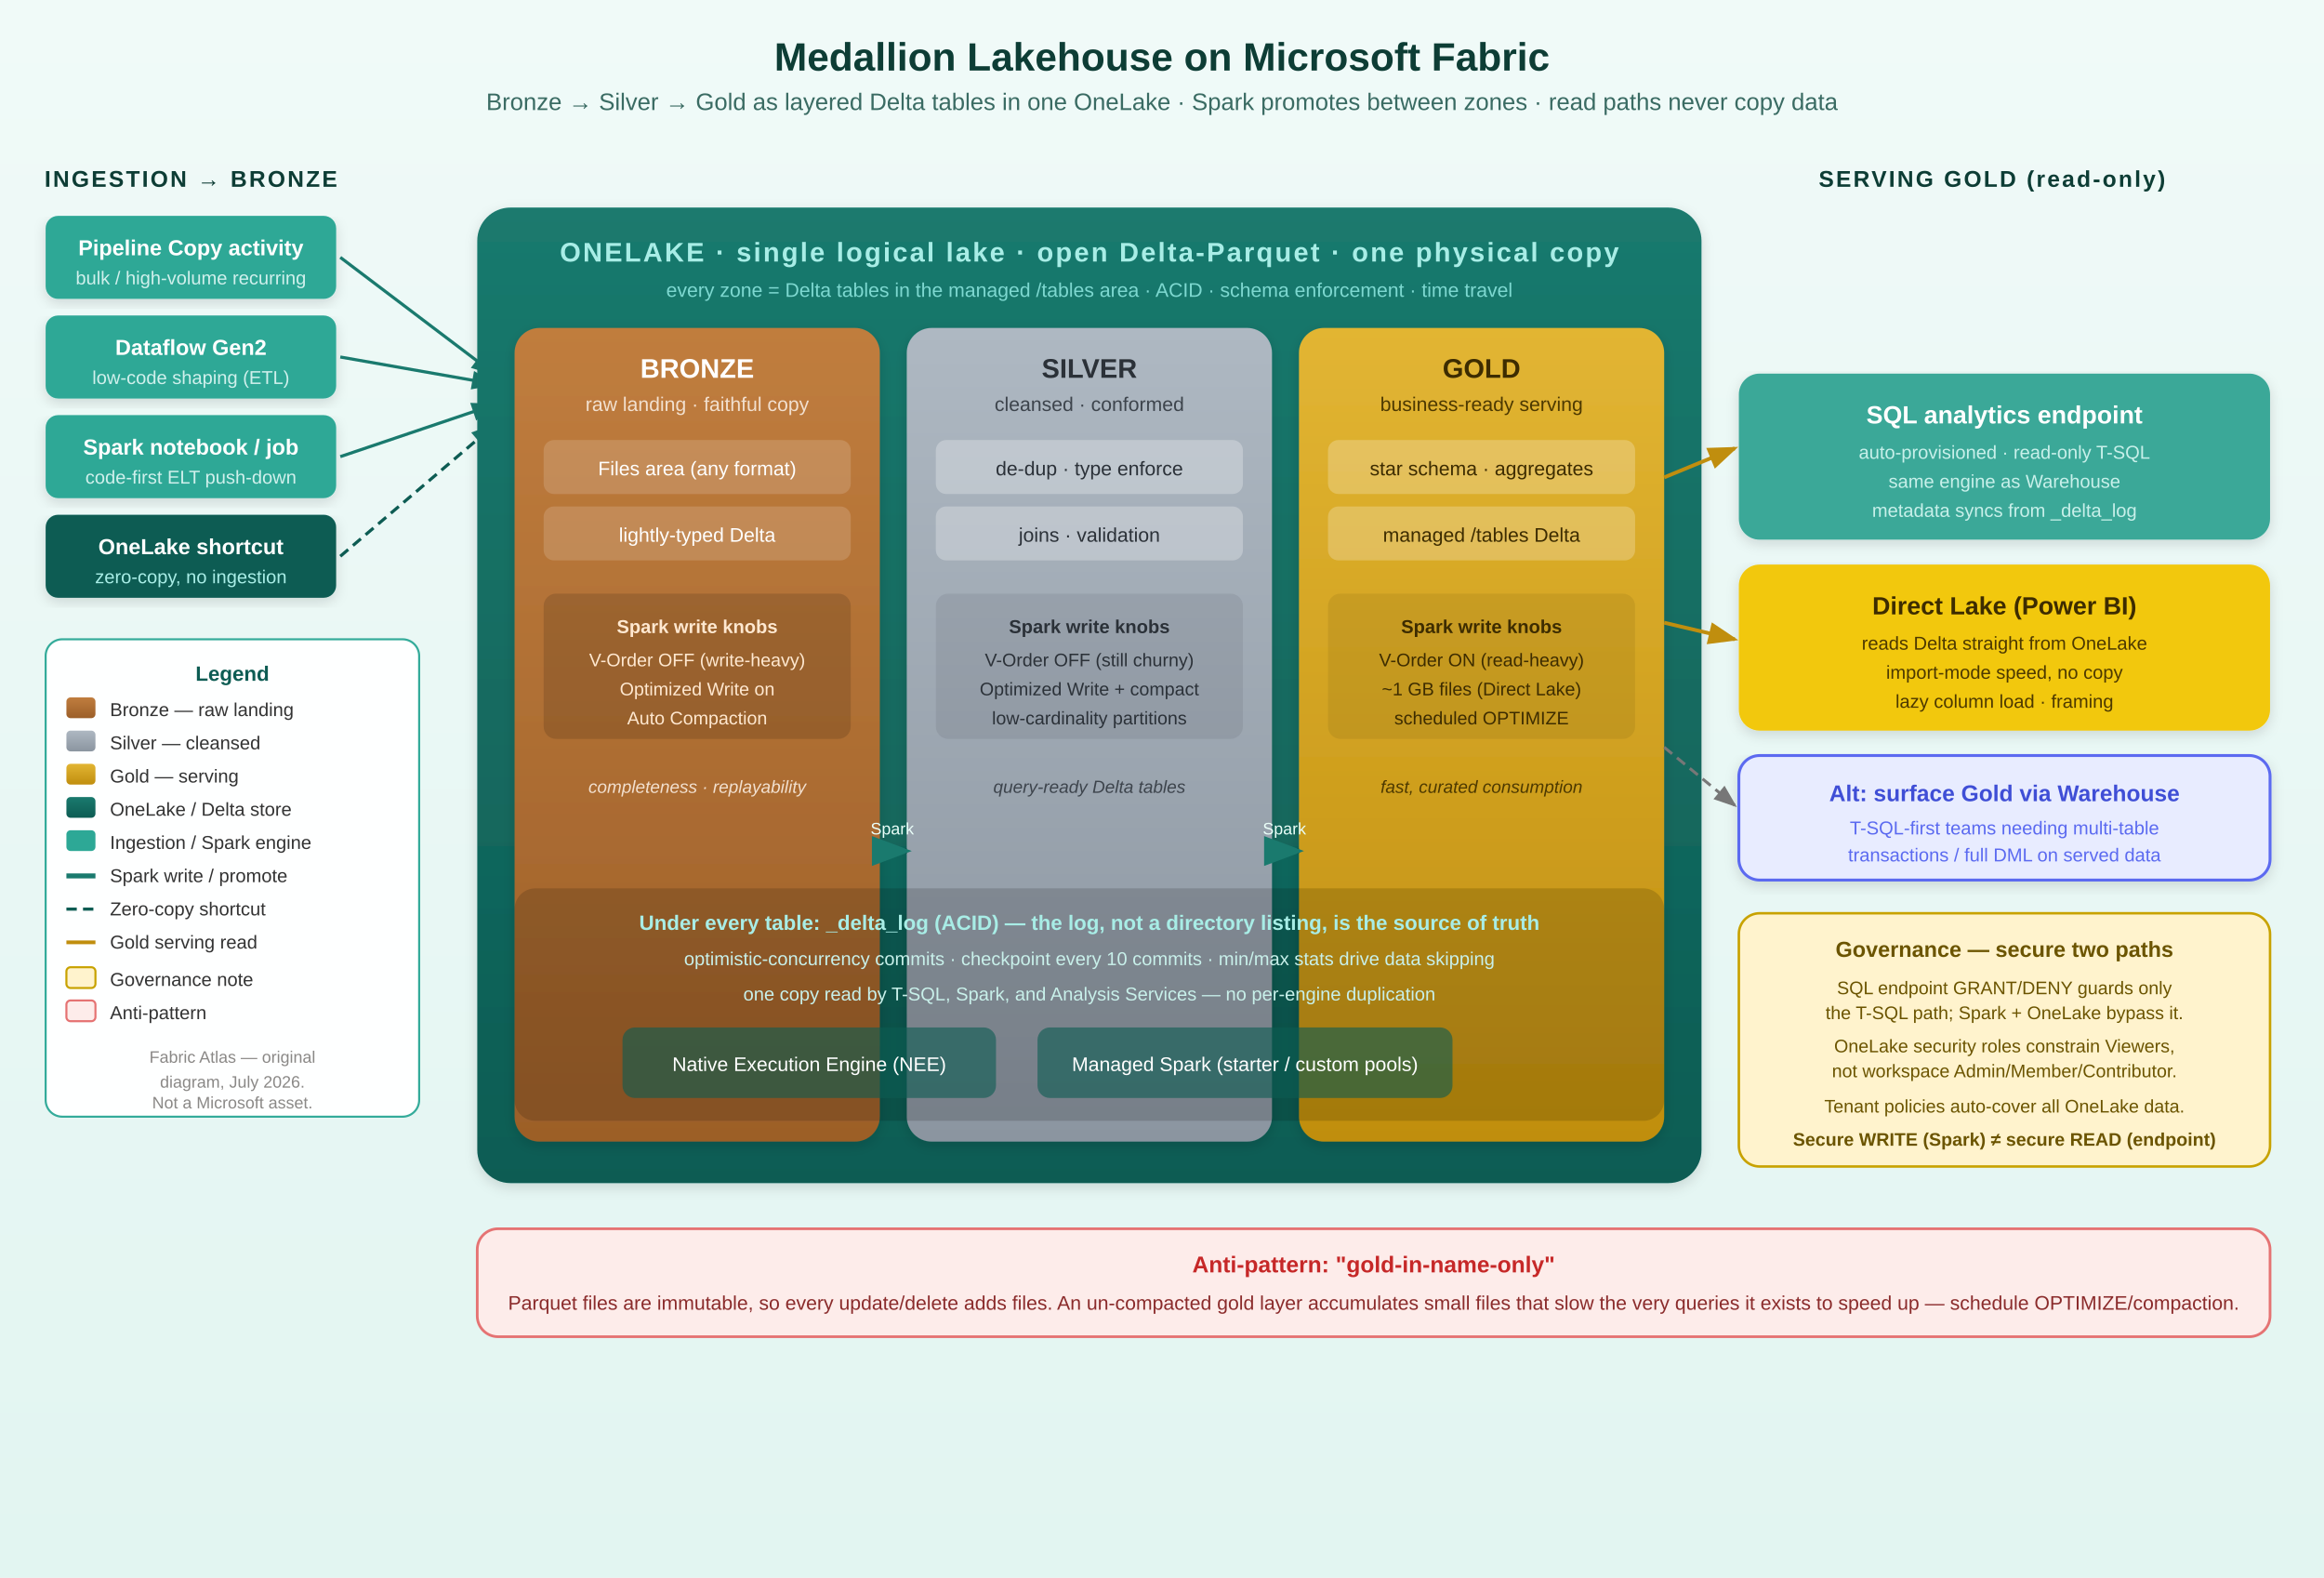
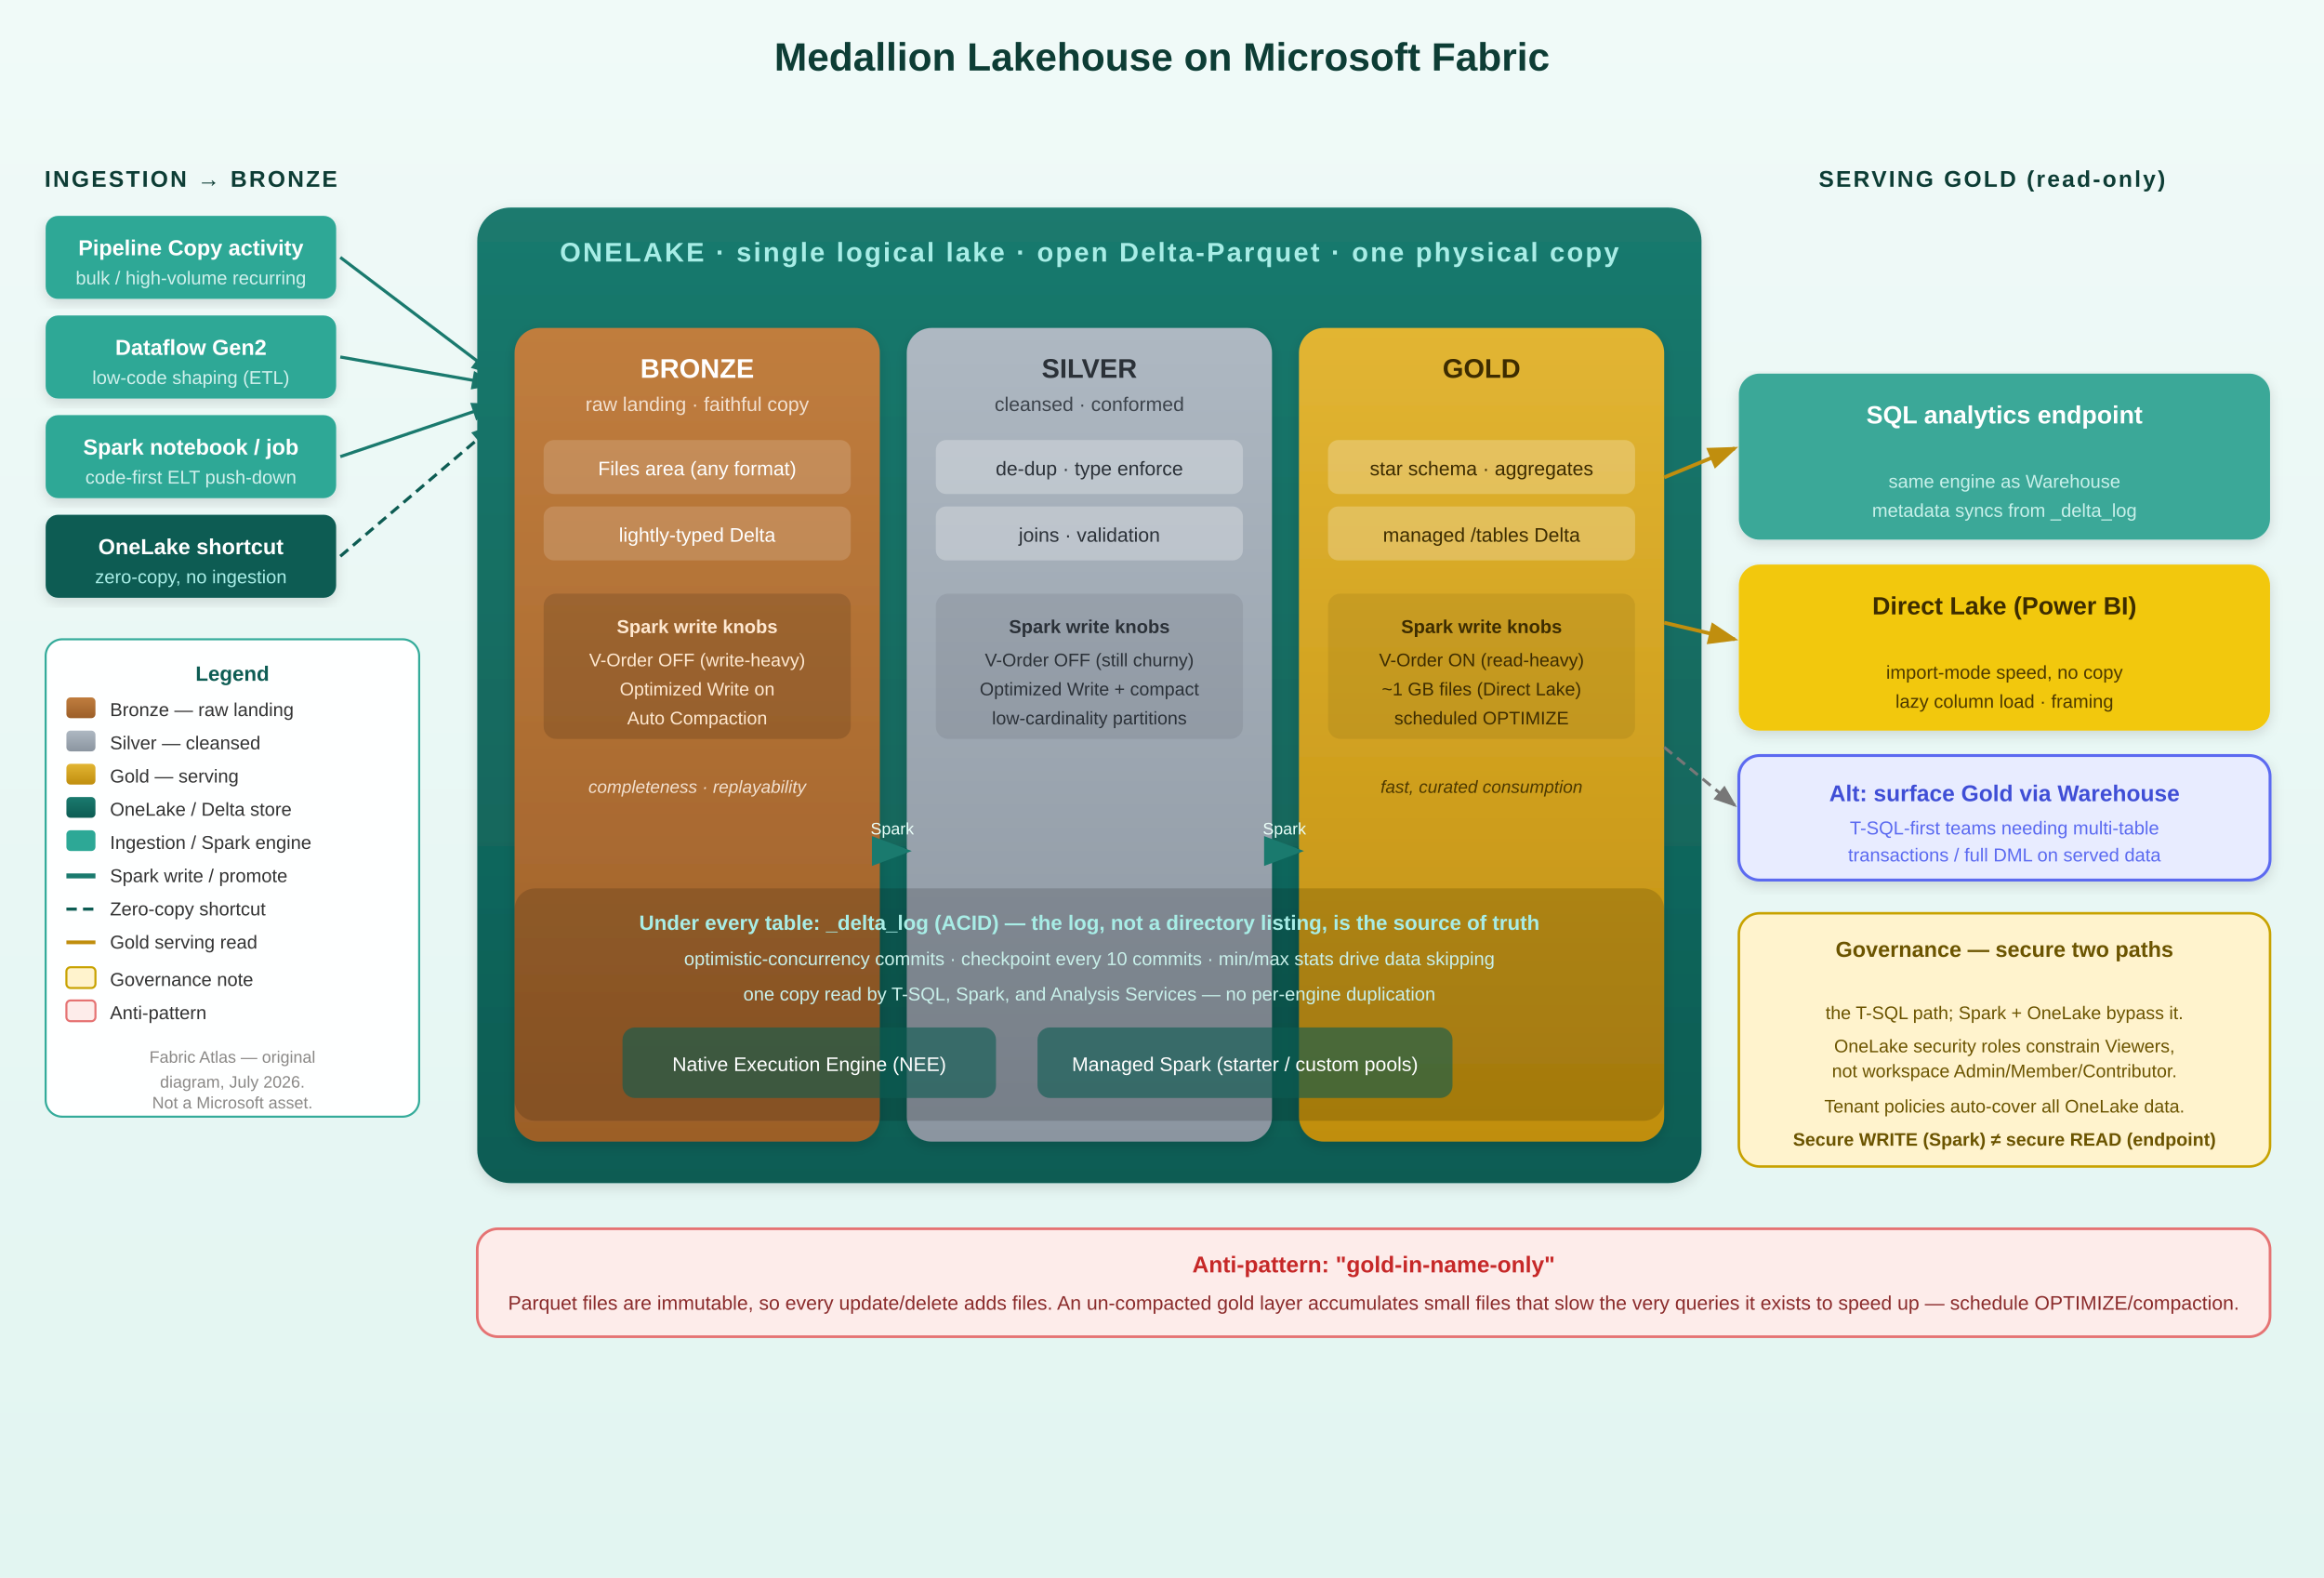
- <svg xmlns="http://www.w3.org/2000/svg" viewBox="0 0 1120 760" width="1120" height="760" font-family="Segoe UI, Arial, sans-serif">
+ <svg xmlns="http://www.w3.org/2000/svg" viewBox="0 0 1120 760" width="1120" height="760" font-family="Segoe UI, Arial, sans-serif" role="img" aria-labelledby="medallion-lakehouse-architecture-title medallion-lakehouse-architecture-desc" data-diagram-id="medallion-lakehouse-architecture">
  <defs>
    <linearGradient id="bg" x1="0" y1="0" x2="0" y2="1">
      <stop offset="0%" stop-color="#f0faf8" />
      <stop offset="100%" stop-color="#e2f5f1" />
    </linearGradient>
    <linearGradient id="oneLake" x1="0" y1="0" x2="0" y2="1">
      <stop offset="0%" stop-color="#1a7a6e" />
      <stop offset="100%" stop-color="#0d5c53" />
    </linearGradient>
    <linearGradient id="bronze" x1="0" y1="0" x2="0" y2="1">
      <stop offset="0%" stop-color="#c07d3e" />
      <stop offset="100%" stop-color="#9c5f28" />
    </linearGradient>
    <linearGradient id="silver" x1="0" y1="0" x2="0" y2="1">
      <stop offset="0%" stop-color="#aeb8c2" />
      <stop offset="100%" stop-color="#8b95a0" />
    </linearGradient>
    <linearGradient id="gold" x1="0" y1="0" x2="0" y2="1">
      <stop offset="0%" stop-color="#e2b533" />
      <stop offset="100%" stop-color="#c08e0e" />
    </linearGradient>
    <filter id="sh" x="-4%" y="-4%" width="108%" height="116%">
      <feDropShadow dx="0" dy="2" stdDeviation="3" flood-color="#00000022" />
    </filter>
    <marker id="arT" markerWidth="9" markerHeight="9" refX="7" refY="3" orient="auto">
      <path d="M0,0 L0,6 L8,3 z" fill="#1a7a6e" />
    </marker>
    <marker id="arG" markerWidth="9" markerHeight="9" refX="7" refY="3" orient="auto">
      <path d="M0,0 L0,6 L8,3 z" fill="#777" />
    </marker>
    <marker id="arGold" markerWidth="9" markerHeight="9" refX="7" refY="3" orient="auto">
      <path d="M0,0 L0,6 L8,3 z" fill="#c08e0e" />
    </marker>
  </defs>
  <rect width="1120" height="760" fill="url(#bg)" />
  <text x="560" y="34" text-anchor="middle" font-size="19" font-weight="700" fill="#0d3d35">Medallion Lakehouse on Microsoft Fabric</text>
-   <text x="560" y="53" text-anchor="middle" font-size="11.5" fill="#3a6b63">Bronze → Silver → Gold as layered Delta tables in one OneLake · Spark promotes between zones · read paths never copy data</text>
+   <text x="560" y="53" text-anchor="middle" font-size="11.5" fill="#3a6b63" data-node-id="source-ingestion" tabindex="0" aria-label="Source ingestion (pipeline / Dataflow / shortcut)" />
  <text x="92" y="90" text-anchor="middle" font-size="11" font-weight="700" fill="#0d3d35" letter-spacing="1">INGESTION → BRONZE</text>
  <g font-size="10.5">
    <rect x="22" y="104" width="140" height="40" rx="6" fill="#2da896" filter="url(#sh)" />
    <text x="92" y="123" text-anchor="middle" fill="#fff" font-weight="600">Pipeline Copy activity</text>
    <text x="92" y="137" text-anchor="middle" font-size="9" fill="#d0f0ec">bulk / high-volume recurring</text>
    <rect x="22" y="152" width="140" height="40" rx="6" fill="#2da896" filter="url(#sh)" />
    <text x="92" y="171" text-anchor="middle" fill="#fff" font-weight="600">Dataflow Gen2</text>
    <text x="92" y="185" text-anchor="middle" font-size="9" fill="#d0f0ec">low-code shaping (ETL)</text>
    <rect x="22" y="200" width="140" height="40" rx="6" fill="#2da896" filter="url(#sh)" />
    <text x="92" y="219" text-anchor="middle" fill="#fff" font-weight="600">Spark notebook / job</text>
    <text x="92" y="233" text-anchor="middle" font-size="9" fill="#d0f0ec">code-first ELT push-down</text>
    <rect x="22" y="248" width="140" height="40" rx="6" fill="#0d5c53" filter="url(#sh)" />
    <text x="92" y="267" text-anchor="middle" fill="#fff" font-weight="600">OneLake shortcut</text>
    <text x="92" y="281" text-anchor="middle" font-size="9" fill="#a8ede6">zero-copy, no ingestion</text>
  </g>
  <line x1="164" y1="124" x2="238" y2="180" stroke="#1a7a6e" stroke-width="1.5" marker-end="url(#arT)" />
  <line x1="164" y1="172" x2="238" y2="185" stroke="#1a7a6e" stroke-width="1.5" marker-end="url(#arT)" />
  <line x1="164" y1="220" x2="238" y2="195" stroke="#1a7a6e" stroke-width="1.5" marker-end="url(#arT)" />
  <line x1="164" y1="268" x2="238" y2="205" stroke="#0d5c53" stroke-width="1.5" stroke-dasharray="5,3" marker-end="url(#arT)" />
  <rect x="230" y="100" width="590" height="470" rx="16" fill="url(#oneLake)" filter="url(#sh)" />
  <text x="525" y="126" text-anchor="middle" font-size="13" font-weight="700" fill="#a8ede6" letter-spacing="1">ONELAKE · single logical lake · open Delta-Parquet · one physical copy</text>
-   <text x="525" y="143" text-anchor="middle" font-size="9.5" fill="#7dd8d0">every zone = Delta tables in the managed /tables area · ACID · schema enforcement · time travel</text>
+   <text x="525" y="143" text-anchor="middle" font-size="9.5" fill="#7dd8d0" data-node-id="bronze" tabindex="0" aria-label="Bronze: raw Delta landing (Tables area)" />
  <rect x="248" y="158" width="176" height="392" rx="12" fill="url(#bronze)" filter="url(#sh)" />
  <text x="336" y="182" text-anchor="middle" font-size="13" font-weight="700" fill="#fff">BRONZE</text>
  <text x="336" y="198" text-anchor="middle" font-size="9.5" fill="#f2e0cf">raw landing · faithful copy</text>
  <rect x="262" y="212" width="148" height="26" rx="5" fill="#ffffff26" />
  <text x="336" y="229" text-anchor="middle" font-size="9.5" fill="#fff">Files area (any format)</text>
  <rect x="262" y="244" width="148" height="26" rx="5" fill="#ffffff26" />
  <text x="336" y="261" text-anchor="middle" font-size="9.5" fill="#fff">lightly-typed Delta</text>
  <rect x="262" y="286" width="148" height="70" rx="6" fill="#00000022" />
  <text x="336" y="305" text-anchor="middle" font-size="9" fill="#ffe8d0" font-weight="600">Spark write knobs</text>
  <text x="336" y="321" text-anchor="middle" font-size="8.8" fill="#ffe8d0">V-Order OFF (write-heavy)</text>
  <text x="336" y="335" text-anchor="middle" font-size="8.8" fill="#ffe8d0">Optimized Write on</text>
  <text x="336" y="349" text-anchor="middle" font-size="8.8" fill="#ffe8d0">Auto Compaction</text>
  <text x="336" y="382" text-anchor="middle" font-size="8.5" fill="#f2e0cf" font-style="italic">completeness · replayability</text>
  <rect x="437" y="158" width="176" height="392" rx="12" fill="url(#silver)" filter="url(#sh)" />
  <text x="525" y="182" text-anchor="middle" font-size="13" font-weight="700" fill="#2b3138">SILVER</text>
  <text x="525" y="198" text-anchor="middle" font-size="9.5" fill="#3d444c">cleansed · conformed</text>
  <rect x="451" y="212" width="148" height="26" rx="5" fill="#ffffff44" />
  <text x="525" y="229" text-anchor="middle" font-size="9.5" fill="#2b3138">de-dup · type enforce</text>
  <rect x="451" y="244" width="148" height="26" rx="5" fill="#ffffff44" />
  <text x="525" y="261" text-anchor="middle" font-size="9.5" fill="#2b3138">joins · validation</text>
  <rect x="451" y="286" width="148" height="70" rx="6" fill="#2b313818" />
  <text x="525" y="305" text-anchor="middle" font-size="9" fill="#2b3138" font-weight="600">Spark write knobs</text>
  <text x="525" y="321" text-anchor="middle" font-size="8.8" fill="#2b3138">V-Order OFF (still churny)</text>
  <text x="525" y="335" text-anchor="middle" font-size="8.8" fill="#2b3138">Optimized Write + compact</text>
  <text x="525" y="349" text-anchor="middle" font-size="8.8" fill="#2b3138">low-cardinality partitions</text>
-   <text x="525" y="382" text-anchor="middle" font-size="8.5" fill="#3d444c" font-style="italic">query-ready Delta tables</text>
+   <text x="525" y="382" text-anchor="middle" font-size="8.5" fill="#3d444c" font-style="italic" data-node-id="spark-silver" tabindex="0" aria-label="Spark: cleanse &amp; conform to silver" />
  <rect x="626" y="158" width="176" height="392" rx="12" fill="url(#gold)" filter="url(#sh)" />
  <text x="714" y="182" text-anchor="middle" font-size="13" font-weight="700" fill="#3d2c00">GOLD</text>
-   <text x="714" y="198" text-anchor="middle" font-size="9.5" fill="#4d3900">business-ready serving</text>
+   <text x="714" y="198" text-anchor="middle" font-size="9.5" fill="#4d3900" data-node-id="spark-gold" tabindex="0" aria-label="Spark: aggregate to gold" />
  <rect x="640" y="212" width="148" height="26" rx="5" fill="#ffffff3a" />
  <text x="714" y="229" text-anchor="middle" font-size="9.5" fill="#3d2c00">star schema · aggregates</text>
  <rect x="640" y="244" width="148" height="26" rx="5" fill="#ffffff3a" />
  <text x="714" y="261" text-anchor="middle" font-size="9.5" fill="#3d2c00">managed /tables Delta</text>
  <rect x="640" y="286" width="148" height="70" rx="6" fill="#3d2c0018" />
  <text x="714" y="305" text-anchor="middle" font-size="9" fill="#3d2c00" font-weight="600">Spark write knobs</text>
  <text x="714" y="321" text-anchor="middle" font-size="8.8" fill="#3d2c00">V-Order ON (read-heavy)</text>
  <text x="714" y="335" text-anchor="middle" font-size="8.8" fill="#3d2c00">~1 GB files (Direct Lake)</text>
  <text x="714" y="349" text-anchor="middle" font-size="8.8" fill="#3d2c00">scheduled OPTIMIZE</text>
  <text x="714" y="382" text-anchor="middle" font-size="8.5" fill="#4d3900" font-style="italic">fast, curated consumption</text>
  <line x1="424" y1="410" x2="437" y2="410" stroke="#063D3B" stroke-width="2.4" marker-end="url(#arT)" />
  <text x="430" y="402" text-anchor="middle" font-size="8" fill="#eafff9">Spark</text>
  <line x1="613" y1="410" x2="626" y2="410" stroke="#063D3B" stroke-width="2.4" marker-end="url(#arT)" />
  <text x="619" y="402" text-anchor="middle" font-size="8" fill="#eafff9">Spark</text>
  <rect x="248" y="428" width="554" height="112" rx="10" fill="#00000026" />
  <text x="525" y="448" text-anchor="middle" font-size="10" font-weight="700" fill="#a8ede6">Under every table: _delta_log (ACID) — the log, not a directory listing, is the source of truth</text>
  <text x="525" y="465" text-anchor="middle" font-size="9" fill="#c8f0ea">optimistic-concurrency commits · checkpoint every 10 commits · min/max stats drive data skipping</text>
  <text x="525" y="482" text-anchor="middle" font-size="9" fill="#c8f0ea">one copy read by T-SQL, Spark, and Analysis Services — no per-engine duplication</text>
  <rect x="300" y="495" width="180" height="34" rx="6" fill="#0d5c5399" />
  <text x="390" y="516" text-anchor="middle" font-size="9.5" fill="#fff">Native Execution Engine (NEE)</text>
  <rect x="500" y="495" width="200" height="34" rx="6" fill="#0d5c5399" />
  <text x="600" y="516" text-anchor="middle" font-size="9.5" fill="#fff">Managed Spark (starter / custom pools)</text>
  <text x="960" y="90" text-anchor="middle" font-size="11" font-weight="700" fill="#0d3d35" letter-spacing="1">SERVING GOLD (read-only)</text>
  <rect x="838" y="180" width="256" height="80" rx="10" fill="#3ba898" filter="url(#sh)" />
  <text x="966" y="204" text-anchor="middle" font-size="12" font-weight="700" fill="#fff">SQL analytics endpoint</text>
-   <text x="966" y="221" text-anchor="middle" font-size="9" fill="#c8f0ea">auto-provisioned · read-only T-SQL</text>
+   <text x="966" y="221" text-anchor="middle" font-size="9" fill="#c8f0ea" data-node-id="sql-endpoint" tabindex="0" aria-label="SQL analytics endpoint (read-only T-SQL)" />
  <text x="966" y="235" text-anchor="middle" font-size="9" fill="#c8f0ea">same engine as Warehouse</text>
  <text x="966" y="249" text-anchor="middle" font-size="9" fill="#c8f0ea">metadata syncs from _delta_log</text>
  <rect x="838" y="272" width="256" height="80" rx="10" fill="#f2c811" filter="url(#sh)" />
  <text x="966" y="296" text-anchor="middle" font-size="12" font-weight="700" fill="#3d2c00">Direct Lake (Power BI)</text>
-   <text x="966" y="313" text-anchor="middle" font-size="9" fill="#4d3900">reads Delta straight from OneLake</text>
+   <text x="966" y="313" text-anchor="middle" font-size="9" fill="#4d3900" data-node-id="direct-lake-serving" tabindex="0" aria-label="Direct Lake (Power BI semantic model)" />
  <text x="966" y="327" text-anchor="middle" font-size="9" fill="#4d3900">import-mode speed, no copy</text>
  <text x="966" y="341" text-anchor="middle" font-size="9" fill="#4d3900">lazy column load · framing</text>
  <rect x="838" y="364" width="256" height="60" rx="10" fill="#e8ecff" stroke="#5b6af0" stroke-width="1.4" filter="url(#sh)" />
  <text x="966" y="386" text-anchor="middle" font-size="11" font-weight="700" fill="#3f4ed6">Alt: surface Gold via Warehouse</text>
  <text x="966" y="402" text-anchor="middle" font-size="9" fill="#5b6af0">T-SQL-first teams needing multi-table</text>
  <text x="966" y="415" text-anchor="middle" font-size="9" fill="#5b6af0">transactions / full DML on served data</text>
  <line x1="802" y1="230" x2="836" y2="216" stroke="#c08e0e" stroke-width="1.8" marker-end="url(#arGold)" />
  <line x1="802" y1="300" x2="836" y2="308" stroke="#c08e0e" stroke-width="1.8" marker-end="url(#arGold)" />
  <line x1="802" y1="360" x2="836" y2="388" stroke="#777" stroke-width="1.4" stroke-dasharray="5,3" marker-end="url(#arG)" />
  <rect x="838" y="440" width="256" height="122" rx="10" fill="#fff3cd" stroke="#c8a200" stroke-width="1.2" />
  <text x="966" y="461" text-anchor="middle" font-size="10.5" font-weight="700" fill="#6b5400">Governance — secure two paths</text>
-   <text x="966" y="479" text-anchor="middle" font-size="8.8" fill="#6b5400">SQL endpoint GRANT/DENY guards only</text>
+   <text x="966" y="479" text-anchor="middle" font-size="8.8" fill="#6b5400" data-node-id="endpoint-security-warning" tabindex="0" aria-label="Trap: endpoint permissions don't cover Spark/OneLake reads" />
  <text x="966" y="491" text-anchor="middle" font-size="8.8" fill="#6b5400">the T-SQL path; Spark + OneLake bypass it.</text>
  <text x="966" y="507" text-anchor="middle" font-size="8.8" fill="#6b5400">OneLake security roles constrain Viewers,</text>
  <text x="966" y="519" text-anchor="middle" font-size="8.8" fill="#6b5400">not workspace Admin/Member/Contributor.</text>
  <text x="966" y="536" text-anchor="middle" font-size="8.8" fill="#6b5400">Tenant policies auto-cover all OneLake data.</text>
  <text x="966" y="552" text-anchor="middle" font-size="8.8" fill="#6b5400" font-weight="600">Secure WRITE (Spark) ≠ secure READ (endpoint)</text>
  <rect x="230" y="592" width="864" height="52" rx="10" fill="#fdecea" stroke="#e57373" stroke-width="1.3" />
  <text x="662" y="613" text-anchor="middle" font-size="11" font-weight="700" fill="#c62828">Anti-pattern: "gold-in-name-only"</text>
  <text x="662" y="631" text-anchor="middle" font-size="9.5" fill="#8a2b2b">Parquet files are immutable, so every update/delete adds files. An un-compacted gold layer accumulates small files that slow the very queries it exists to speed up — schedule OPTIMIZE/compaction.</text>
  <rect x="22" y="308" width="180" height="230" rx="8" fill="#fff" stroke="#2da896" stroke-width="1" opacity="0.96" />
  <text x="112" y="328" text-anchor="middle" font-size="10" font-weight="700" fill="#0d5c53">Legend</text>
  <rect x="32" y="336" width="14" height="10" rx="2" fill="url(#bronze)" />
  <text x="53" y="345" font-size="9" fill="#333">Bronze — raw landing</text>
  <rect x="32" y="352" width="14" height="10" rx="2" fill="url(#silver)" />
  <text x="53" y="361" font-size="9" fill="#333">Silver — cleansed</text>
  <rect x="32" y="368" width="14" height="10" rx="2" fill="url(#gold)" />
  <text x="53" y="377" font-size="9" fill="#333">Gold — serving</text>
  <rect x="32" y="384" width="14" height="10" rx="2" fill="url(#oneLake)" />
  <text x="53" y="393" font-size="9" fill="#333">OneLake / Delta store</text>
  <rect x="32" y="400" width="14" height="10" rx="2" fill="#2da896" />
  <text x="53" y="409" font-size="9" fill="#333">Ingestion / Spark engine</text>
  <line x1="32" y1="422" x2="46" y2="422" stroke="#1a7a6e" stroke-width="2.4" />
  <text x="53" y="425" font-size="9" fill="#333">Spark write / promote</text>
  <line x1="32" y1="438" x2="46" y2="438" stroke="#0d5c53" stroke-width="1.5" stroke-dasharray="5,3" />
  <text x="53" y="441" font-size="9" fill="#333">Zero-copy shortcut</text>
  <line x1="32" y1="454" x2="46" y2="454" stroke="#c08e0e" stroke-width="1.8" />
  <text x="53" y="457" font-size="9" fill="#333">Gold serving read</text>
  <rect x="32" y="466" width="14" height="10" rx="2" fill="#fff3cd" stroke="#c8a200" />
  <text x="53" y="475" font-size="9" fill="#333">Governance note</text>
  <rect x="32" y="482" width="14" height="10" rx="2" fill="#fdecea" stroke="#e57373" />
  <text x="53" y="491" font-size="9" fill="#333">Anti-pattern</text>
  <text x="112" y="512" text-anchor="middle" font-size="8" fill="#8A8886">Fabric Atlas — original</text>
  <text x="112" y="524" text-anchor="middle" font-size="8" fill="#8A8886">diagram, July 2026.</text>
  <text x="112" y="534" text-anchor="middle" font-size="8" fill="#8A8886">Not a Microsoft asset.</text>
</svg>
